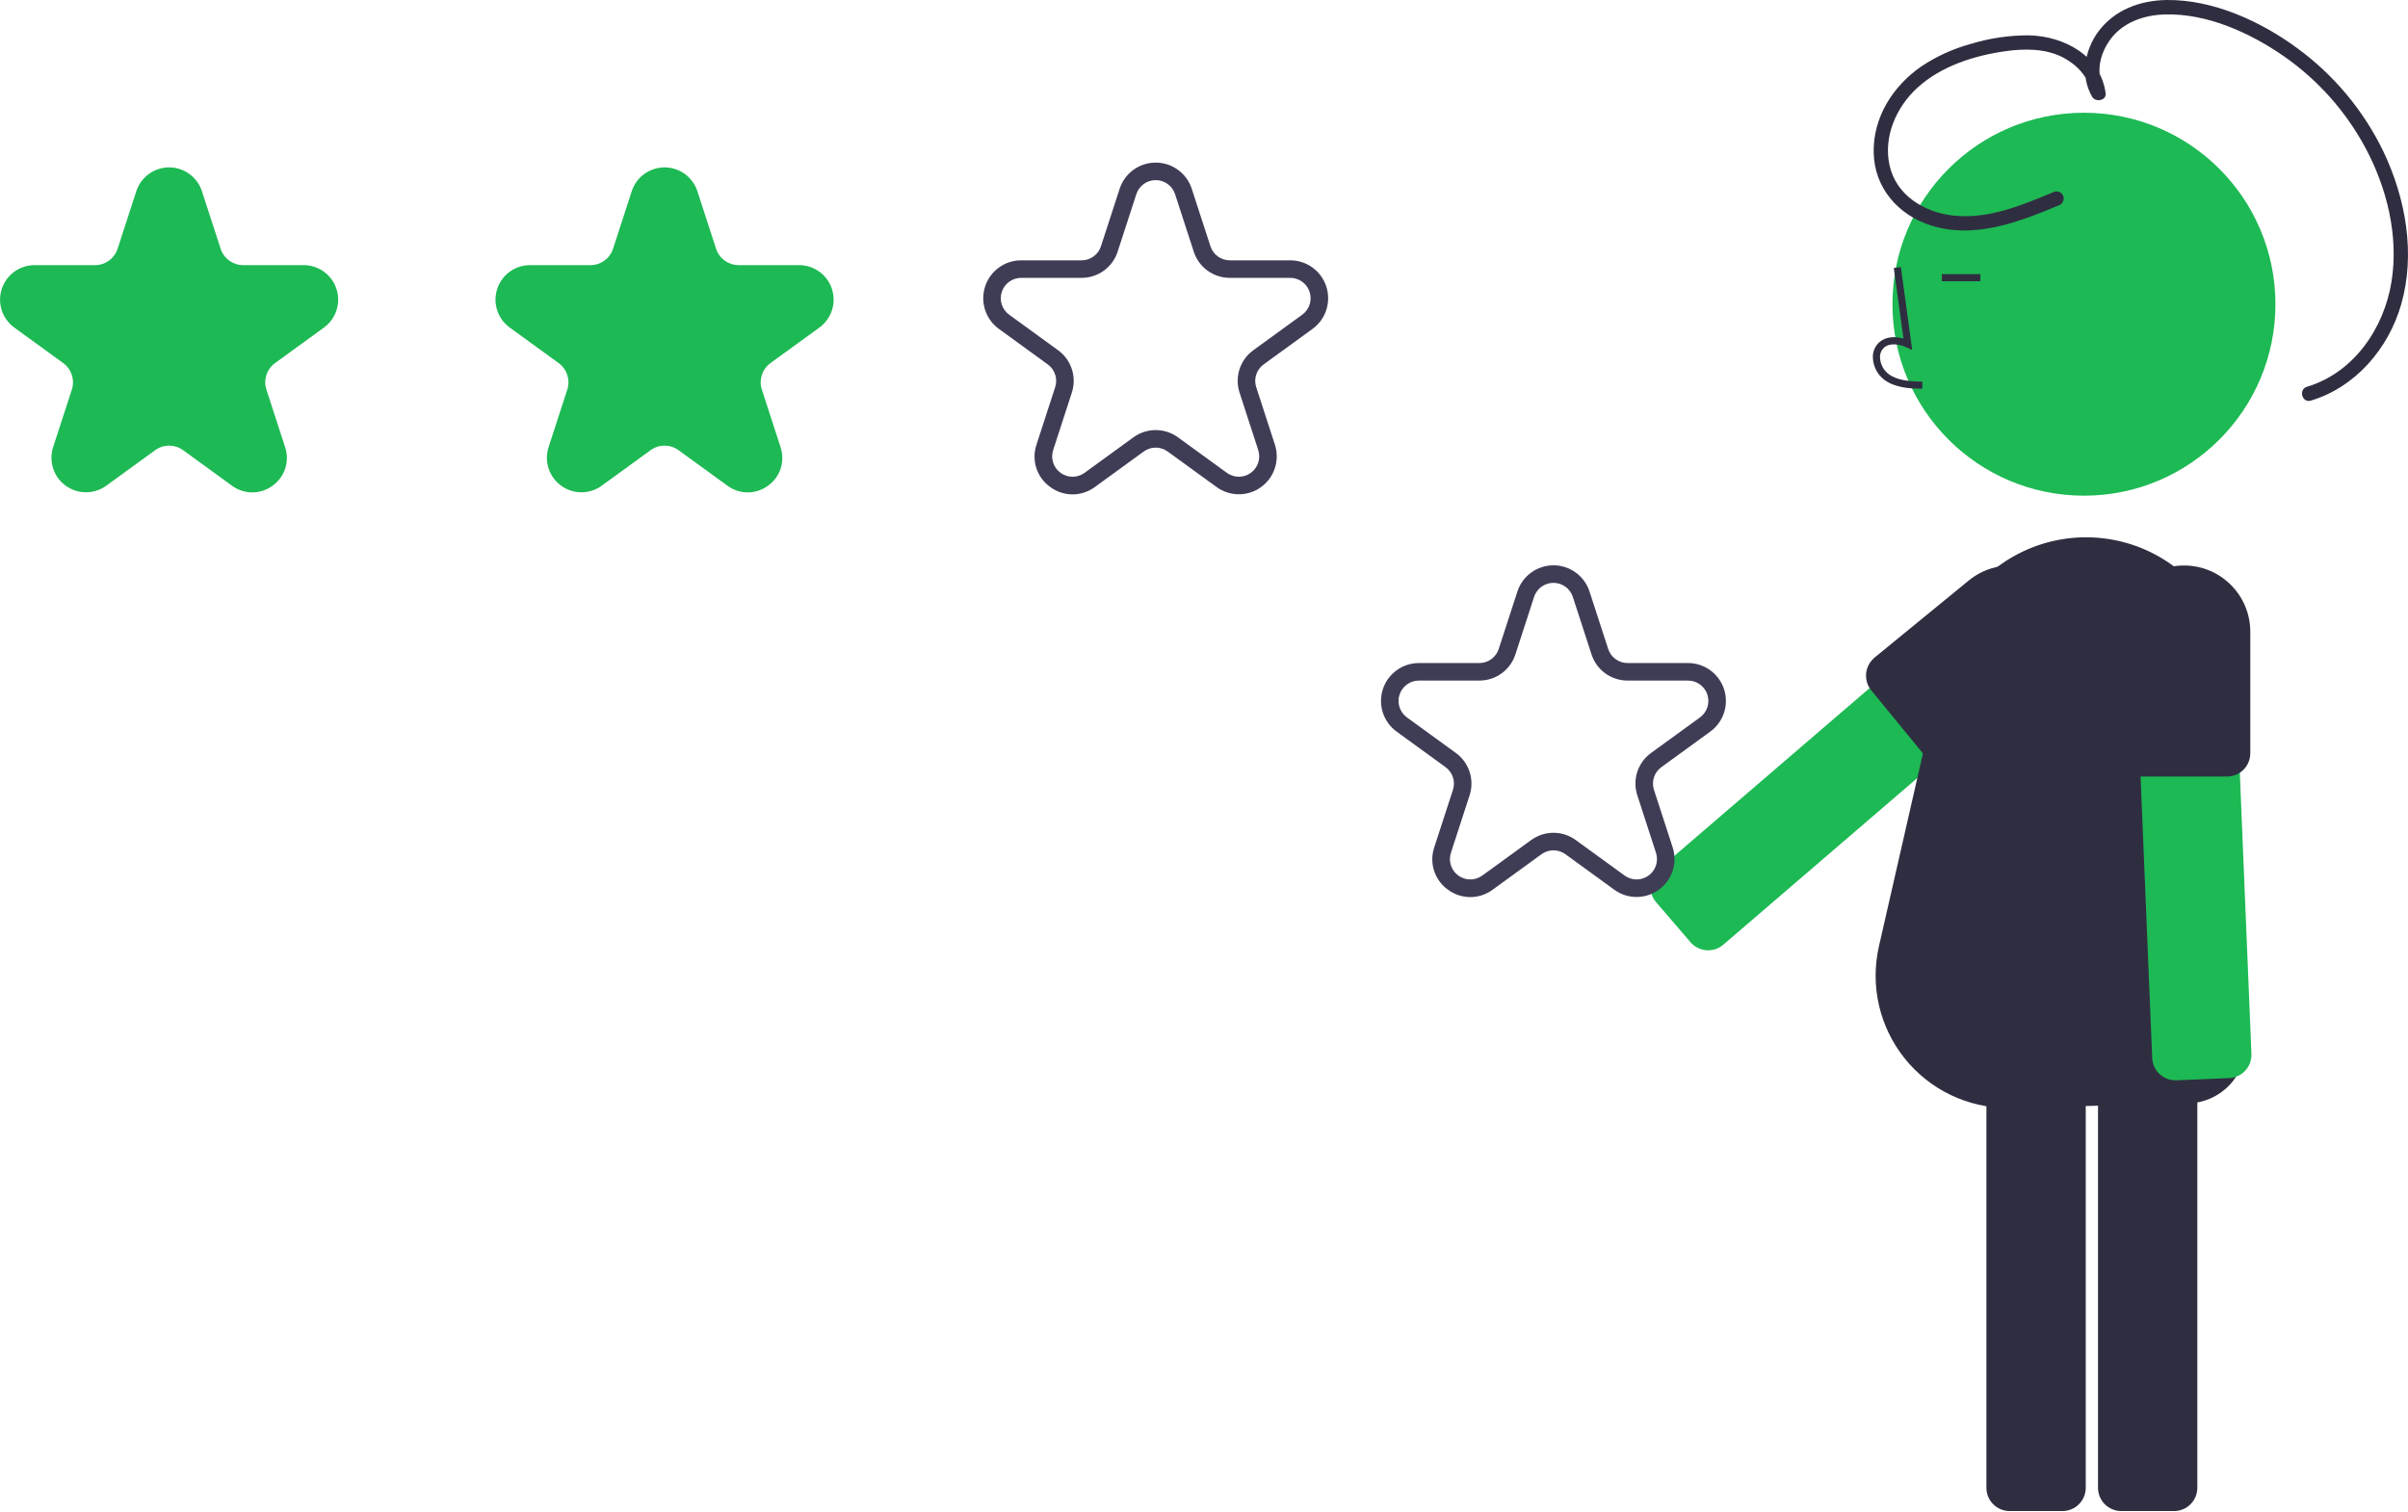
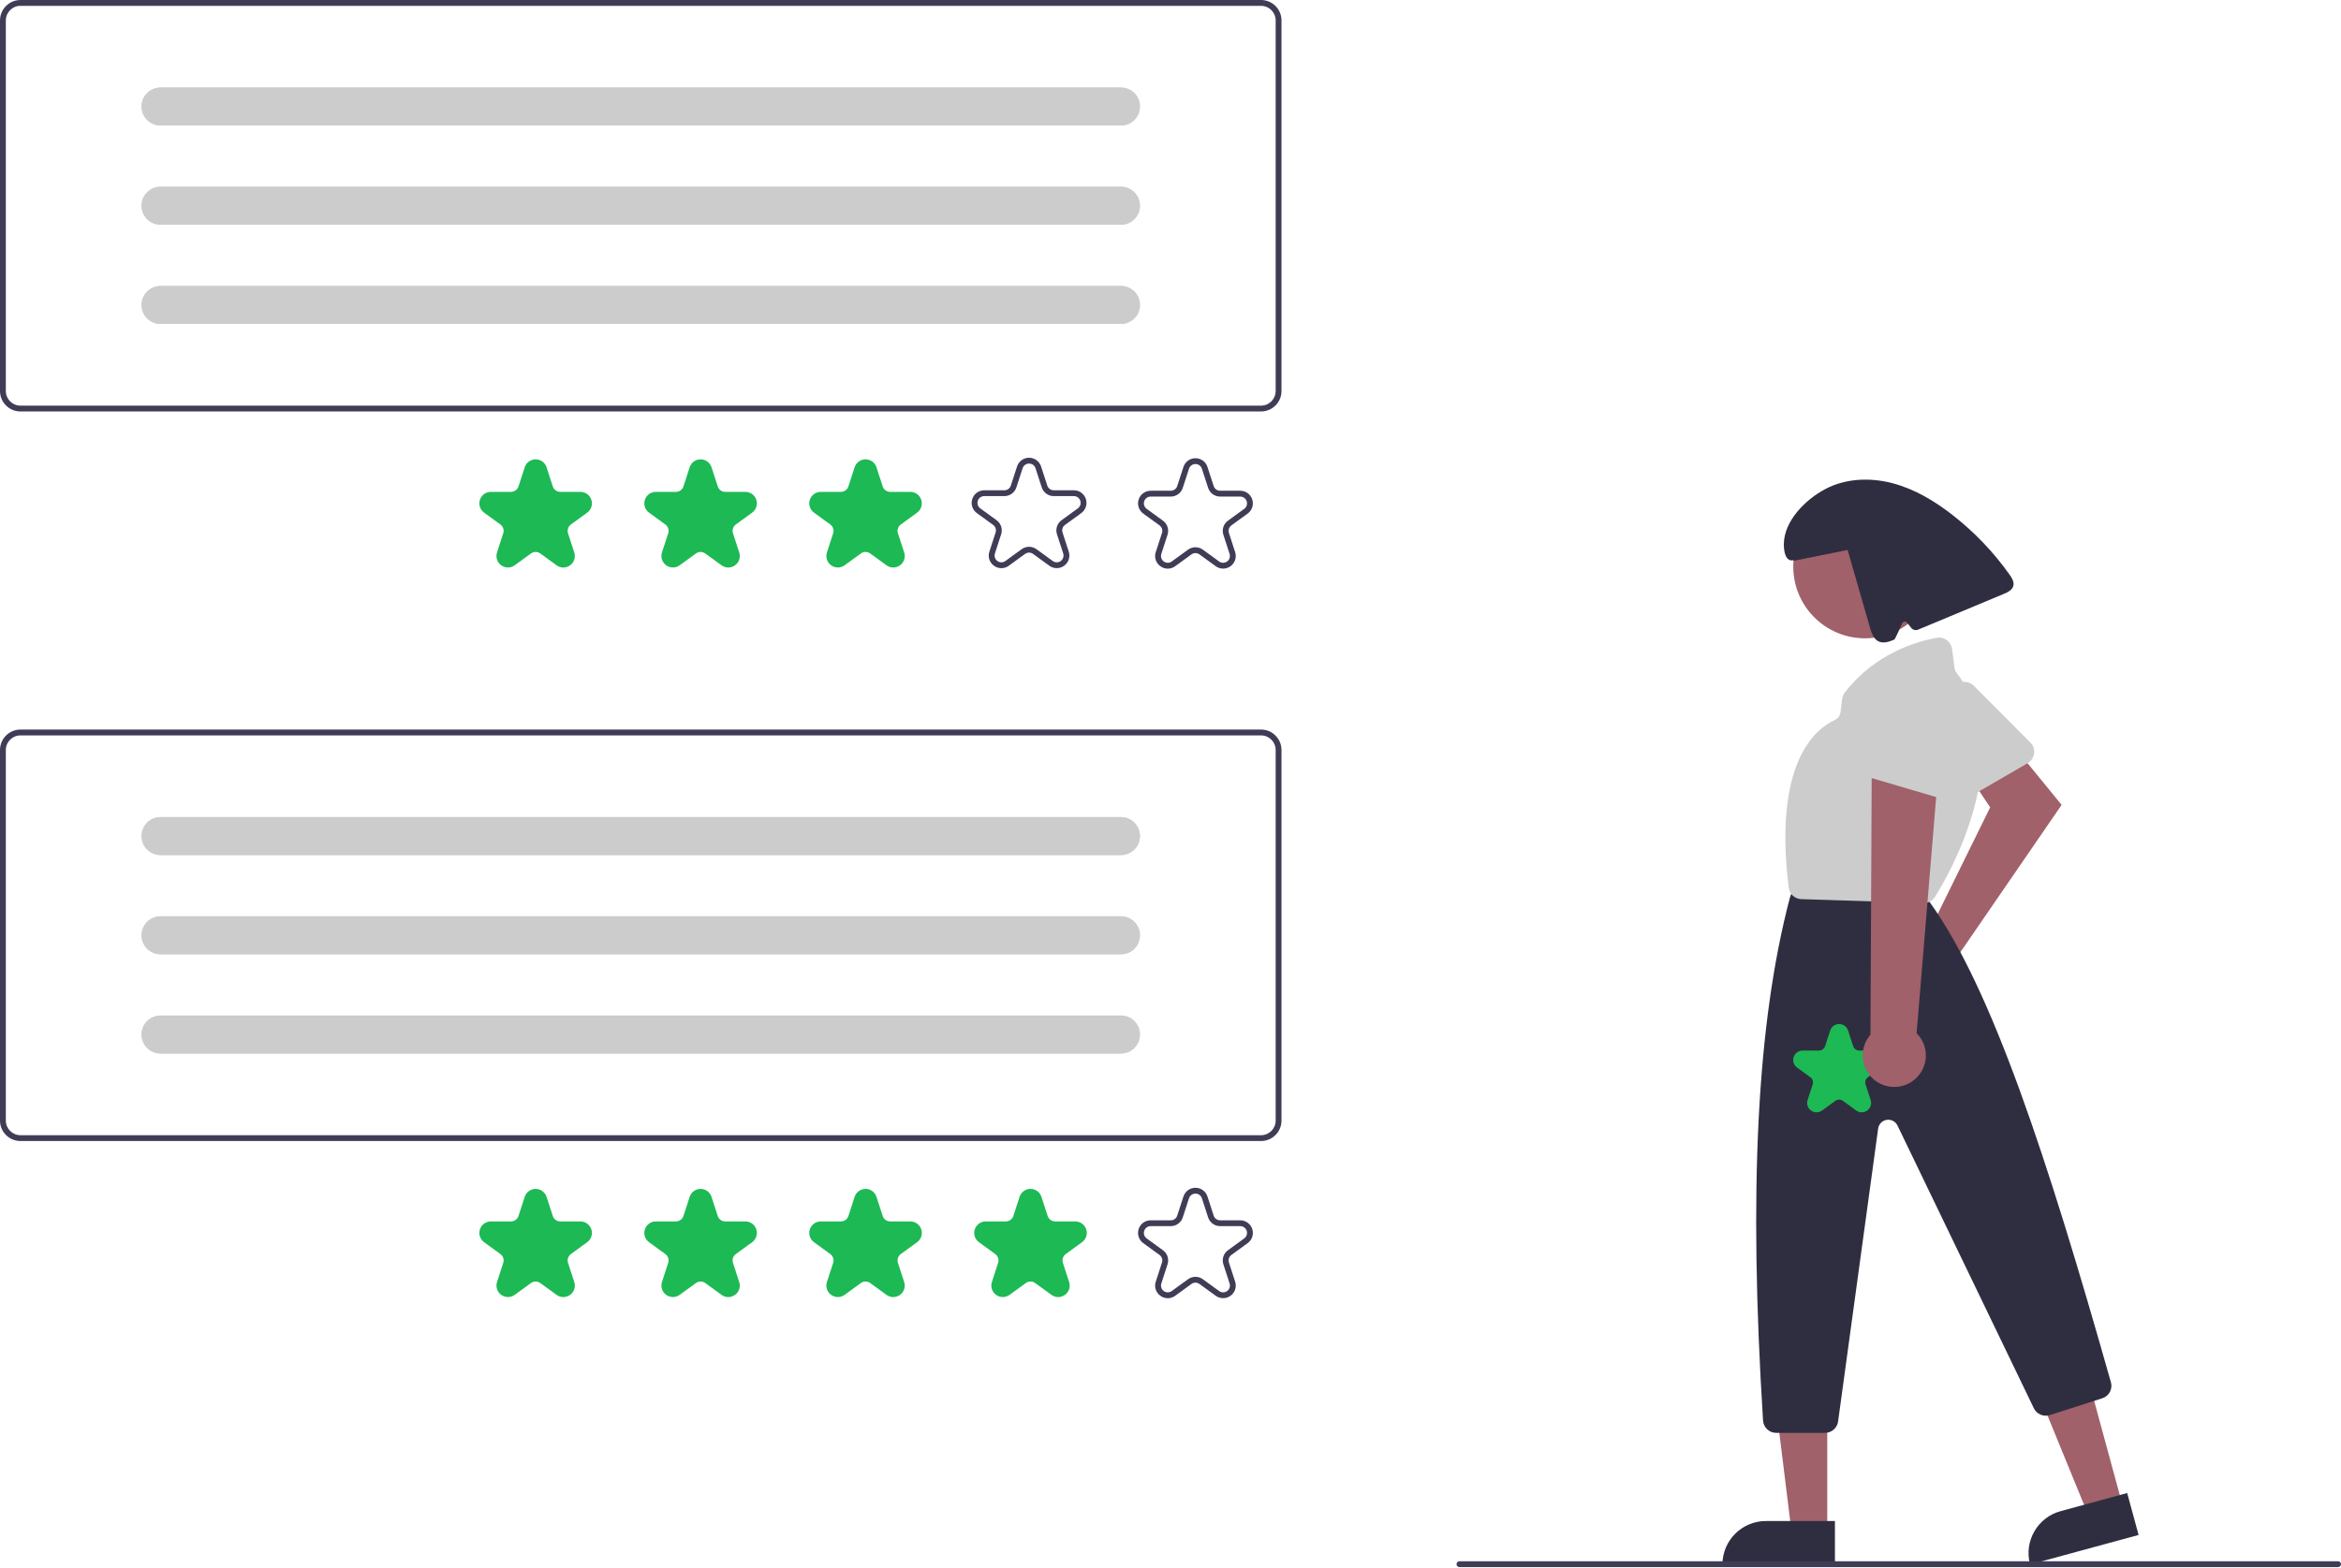
- <svg xmlns="http://www.w3.org/2000/svg" width="675.033" height="423.655" viewBox="0 0 675.033 423.655" role="img" artist="Katerina Limpitsouni" source="https://undraw.co/">
-   <path d="M333.204,376.231a9.646,9.646,0,0,1-5.687-1.883l-13.706-9.958a6.642,6.642,0,0,0-7.834,0l-13.706,9.958a9.675,9.675,0,0,1-14.889-10.816l5.235-16.112a6.649,6.649,0,0,0-2.421-7.452l-13.706-9.958a9.675,9.675,0,0,1,5.687-17.502h16.941a6.648,6.648,0,0,0,6.338-4.605l5.235-16.112a9.675,9.675,0,0,1,18.404,0l5.235,16.112a6.649,6.649,0,0,0,6.339,4.605h16.941a9.675,9.675,0,0,1,5.687,17.502l-13.706,9.958a6.648,6.648,0,0,0-2.421,7.452l5.235,16.112a9.53,9.53,0,0,1-3.515,10.816A9.645,9.645,0,0,1,333.204,376.231Z" transform="translate(-262.4834 -238.1726)" fill="#1db954" />
-   <path d="M472.091,376.231a9.645,9.645,0,0,1-5.687-1.883l-13.706-9.958a6.657,6.657,0,0,0-7.835,0L431.158,374.347a9.675,9.675,0,0,1-14.889-10.816l5.235-16.112a6.649,6.649,0,0,0-2.421-7.452l-13.706-9.958a9.675,9.675,0,0,1,5.687-17.502h16.941a6.648,6.648,0,0,0,6.338-4.605l5.235-16.112a9.675,9.675,0,0,1,18.404,0l5.235,16.112a6.648,6.648,0,0,0,6.338,4.605H486.497a9.675,9.675,0,0,1,5.687,17.502l-13.706,9.958a6.649,6.649,0,0,0-2.421,7.452l5.235,16.112a9.531,9.531,0,0,1-3.514,10.816A9.647,9.647,0,0,1,472.091,376.231Z" transform="translate(-262.4834 -238.1726)" fill="#1db954" />
-   <path d="M563.15,376.791a10.601,10.601,0,0,1-6.246-2.067,10.472,10.472,0,0,1-3.862-11.883l5.236-16.111a5.698,5.698,0,0,0-2.075-6.386l-13.706-9.958a10.628,10.628,0,0,1,6.247-19.226h16.941a5.696,5.696,0,0,0,5.432-3.947l5.236-16.111a10.628,10.628,0,0,1,20.215,0l5.235,16.111a5.698,5.698,0,0,0,5.432,3.947h16.941a10.628,10.628,0,0,1,6.247,19.226l-13.706,9.958a5.696,5.696,0,0,0-2.076,6.386l5.235,16.111a10.628,10.628,0,0,1-16.355,11.882l-13.705-9.957a5.697,5.697,0,0,0-6.715,0l-13.706,9.957A10.593,10.593,0,0,1,563.15,376.791Zm23.31-18.037a10.606,10.606,0,0,1,6.246,2.035l13.706,9.957a5.712,5.712,0,0,0,8.79-6.386L609.967,348.249a10.6,10.6,0,0,1,3.861-11.882l13.705-9.958a5.712,5.712,0,0,0-3.357-10.333H607.235a10.6,10.6,0,0,1-10.107-7.343l-5.235-16.111a5.712,5.712,0,0,0-10.865,0l-5.235,16.111a10.599,10.599,0,0,1-10.107,7.343H548.744a5.712,5.712,0,0,0-3.358,10.333l13.706,9.958A10.602,10.602,0,0,1,562.953,348.249l-5.236,16.111A5.712,5.712,0,0,0,566.507,370.746l13.706-9.957A10.61,10.61,0,0,1,586.46,358.753Z" transform="translate(-262.4834 -238.1726)" fill="#3f3d56" />
-   <path d="M821.013,401.5l-33.671,28.945-52.771,45.348L727.439,481.925a6.469,6.469,0,0,0-2.259,4.455,6.555,6.555,0,0,0,.758,3.581,6.489,6.489,0,0,0,.799,1.158l3.826,4.455,5.824,6.775c.107.12.208.232.324.345a6.531,6.531,0,0,0,8.872.342l59.839-51.416,33.741-29.001a6.53,6.53,0,0,0,.687-9.196l-2.036-2.367-7.608-8.856a6.512,6.512,0,0,0-9.194-.701Z" transform="translate(-262.4834 -238.1726)" fill="#1db954" />
-   <circle cx="584.19" cy="85.293" r="53.681" fill="#1db954" />
-   <path d="M850.618,531.926V655.308a6.526,6.526,0,0,0,6.52,6.52h14.804a6.526,6.526,0,0,0,6.52-6.52V531.926a6.526,6.526,0,0,0-6.52-6.52H857.138A6.526,6.526,0,0,0,850.618,531.926Z" transform="translate(-262.4834 -238.1726)" fill="#2f2e41" />
-   <path d="M819.334,531.926V655.308a6.519,6.519,0,0,0,6.52,6.52h14.804a6.526,6.526,0,0,0,6.52-6.52V531.926a6.526,6.526,0,0,0-6.52-6.52H825.854A6.519,6.519,0,0,0,819.334,531.926Z" transform="translate(-262.4834 -238.1726)" fill="#2f2e41" />
-   <path d="M825.344,548.828a37.102,37.102,0,0,1-36.138-45.354l16.746-73.411a41.311,41.311,0,0,1,65.399-33.499,41.41,41.41,0,0,1,17.261,33.576c.023.663,2.358,68.935,3.337,100.484A16.391,16.391,0,0,1,875.99,547.515l-49.451,1.295C826.14,548.822,825.741,548.828,825.344,548.828Z" transform="translate(-262.4834 -238.1726)" fill="#2f2e41" />
-   <path d="M801.341,347.195l.056-2.006c-3.732-.104-7.022-.338-9.494-2.144a6.167,6.167,0,0,1-2.389-4.542,3.525,3.525,0,0,1,1.156-2.903c1.641-1.386,4.282-.937,6.207-.055l1.66.761-3.183-23.261-1.987.272,2.707,19.786c-2.615-.769-5.039-.438-6.698.964a5.488,5.488,0,0,0-1.866,4.506,8.157,8.157,0,0,0,3.21,6.092C793.896,346.987,798.024,347.102,801.341,347.195Z" transform="translate(-262.4834 -238.1726)" fill="#2f2e41" />
-   <rect x="544.353" y="76.852" width="10.804" height="2.006" fill="#2f2e41" />
-   <path d="M860.699,411.523l1.845,44.364,2.879,69.519.391,9.398a6.469,6.469,0,0,0,2.096,4.534,6.555,6.555,0,0,0,3.28,1.625,6.488,6.488,0,0,0,1.404.09l5.868-.241,8.927-.371c.161-.01.311-.02.472-.04a6.531,6.531,0,0,0,5.767-6.75l-3.26-78.828-1.845-44.454a6.53,6.53,0,0,0-6.79-6.239l-3.12.13-11.665.481a6.512,6.512,0,0,0-6.249,6.78Z" transform="translate(-262.4834 -238.1726)" fill="#1db954" />
-   <path d="M856.195,415.275v34.103a6.515,6.515,0,0,0,6.349,6.51.923.923,0,0,0,.171.01h24.073a6.248,6.248,0,0,0,1.153-.11,6.426,6.426,0,0,0,2.427-.963,6.547,6.547,0,0,0,2.939-5.446V415.275a18.578,18.578,0,0,0-18.556-18.556,18.143,18.143,0,0,0-3.792.391A18.585,18.585,0,0,0,856.195,415.275Z" transform="translate(-262.4834 -238.1726)" fill="#2f2e41" />
-   <path d="M785.863,429.507a6.447,6.447,0,0,0,1.194,2.217l15.246,18.626a5.403,5.403,0,0,0,.932.923,6.516,6.516,0,0,0,8.245-.01L837.87,429.668a18.557,18.557,0,1,0-23.511-28.717l-26.389,21.595A6.555,6.555,0,0,0,785.863,429.507Z" transform="translate(-262.4834 -238.1726)" fill="#2f2e41" />
-   <path d="M838.454,291.902c-8.943,3.723-18.574,7.842-28.484,6.701-8.119-.935-15.921-5.682-17.792-14.071-1.787-8.016,1.907-16.378,7.795-21.747,6.66-6.074,15.855-9.012,24.63-10.252,5.302-.749,11.192-.797,16.08,1.684,3.913,1.986,7.43,5.578,8.035,10.093l3.76-1.018c-2.657-4.504-1.386-9.964,1.554-14.01,3.535-4.865,9.47-6.891,15.298-7.06,11.853-.344,23.982,5.156,33.527,11.814a73.867,73.867,0,0,1,22.601,25.353c6.125,11.336,9.499,24.891,7.438,37.754-2.097,13.092-10.566,25.515-23.675,29.456-2.481.746-1.424,4.642,1.073,3.891,12.514-3.762,21.758-14.598,25.309-26.956,4.08-14.201,1.273-29.753-4.985-42.884a77.867,77.867,0,0,0-24.119-28.947c-10.284-7.581-23.613-13.679-36.604-13.527-7.464.087-14.694,2.747-19.212,8.888-3.857,5.243-5.095,12.491-1.689,18.266.935,1.585,4.039,1.065,3.76-1.018-1.416-10.565-11.641-15.997-21.486-16.231a55.233,55.233,0,0,0-16.399,2.425,47.283,47.283,0,0,0-13.817,6.315c-7.951,5.504-13.544,14.294-13.32,24.192.223,9.875,6.875,17.46,16.095,20.38,12.168,3.854,24.507-.939,35.699-5.599a2.088,2.088,0,0,0,1.409-2.482,2.029,2.029,0,0,0-2.482-1.409Z" transform="translate(-262.4834 -238.1726)" fill="#2f2e41" />
-   <path d="M674.653,489.699a10.601,10.601,0,0,1-6.246-2.067,10.472,10.472,0,0,1-3.862-11.883l5.236-16.111a5.698,5.698,0,0,0-2.075-6.386l-13.706-9.958a10.628,10.628,0,0,1,6.247-19.226h16.941a5.696,5.696,0,0,0,5.432-3.947l5.236-16.111a10.628,10.628,0,0,1,20.215,0l5.235,16.111a5.698,5.698,0,0,0,5.432,3.947h16.941a10.628,10.628,0,0,1,6.247,19.226l-13.706,9.958a5.696,5.696,0,0,0-2.076,6.386L731.38,475.749a10.628,10.628,0,0,1-16.355,11.882l-13.705-9.957a5.697,5.697,0,0,0-6.715,0l-13.706,9.957A10.593,10.593,0,0,1,674.653,489.699Zm23.31-18.037a10.606,10.606,0,0,1,6.246,2.035l13.706,9.957a5.712,5.712,0,0,0,8.79-6.386l-5.235-16.111a10.6,10.6,0,0,1,3.861-11.882l13.705-9.958a5.712,5.712,0,0,0-3.357-10.333H718.738a10.6,10.6,0,0,1-10.107-7.343l-5.235-16.111a5.712,5.712,0,0,0-10.865,0l-5.235,16.111a10.599,10.599,0,0,1-10.107,7.343H660.247a5.712,5.712,0,0,0-3.358,10.333l13.706,9.958a10.602,10.602,0,0,1,3.861,11.882l-5.236,16.111a5.712,5.712,0,0,0,8.79,6.386l13.706-9.957A10.61,10.61,0,0,1,697.963,471.661Z" transform="translate(-262.4834 -238.1726)" fill="#3f3d56" />
+ <svg xmlns="http://www.w3.org/2000/svg" width="801.953" height="537" viewBox="0 0 801.953 537" role="img" artist="Katerina Limpitsouni" source="https://undraw.co/">
+   <path d="M857.273,503.003a10.527,10.527,0,0,1,1.621-.347l21.899-44.496-6.686-10.023,13.807-12.067,17.357,21.24-35.351,51.448a10.496,10.496,0,1,1-12.648-5.755Z" transform="translate(-199.0236 -181.5)" fill="#a0616a" />
+   <path d="M894.656,442.218a4.514,4.514,0,0,1-1.016.801l-22.406,12.989a4.499,4.499,0,0,1-6.324-1.968l-10.897-23.023a4.476,4.476,0,0,1,1.537-5.645l13.889-9.448a4.502,4.502,0,0,1,5.718.544L894.57,435.949a4.504,4.504,0,0,1,.086,6.269Z" transform="translate(-199.0236 -181.5)" fill="#ccc" />
+   <polygon points="727.092 515.689 715.262 518.908 697.217 474.811 714.677 470.06 727.092 515.689" fill="#a0616a" />
+   <path d="M906.717,697.917h23.644a0,0,0,0,1,0,0v14.887a0,0,0,0,1,0,0H891.83a0,0,0,0,1,0,0v0A14.887,14.887,0,0,1,906.717,697.917Z" transform="translate(-352.2474 82.43915) rotate(-15.22067)" fill="#2f2e41" />
+   <polygon points="625.961 524.716 613.702 524.715 607.869 477.427 625.963 477.428 625.961 524.716" fill="#a0616a" />
+   <path d="M604.944,521.212h23.644a0,0,0,0,1,0,0v14.887a0,0,0,0,1,0,0H590.057a0,0,0,0,1,0,0v0A14.887,14.887,0,0,1,604.944,521.212Z" fill="#2f2e41" />
+   <circle cx="638.878" cy="194.165" r="24.561" fill="#a0616a" />
+   <path d="M824.234,672.5H807.481a4.513,4.513,0,0,1-4.496-4.223c-4.992-79.361-2.072-136.289,9.19-179.153a4.678,4.678,0,0,1,.182-.552l.897-2.243a4.479,4.479,0,0,1,4.178-2.829h34.452a4.493,4.493,0,0,1,3.417,1.571l4.679,5.46c.091.106.177.215.259.329,21.101,29.426,40.011,86.954,61.912,164.278a4.485,4.485,0,0,1-2.958,5.517L901.189,666.417a4.524,4.524,0,0,1-5.425-2.332l-46.723-96.907a3.5,3.5,0,0,0-6.62,1.046l-13.728,100.386A4.517,4.517,0,0,1,824.234,672.5Z" transform="translate(-199.0236 -181.5)" fill="#2f2e41" />
+   <path d="M858.092,490.931c-.047,0-.094-.001-.141-.002l-41.848-1.321a4.485,4.485,0,0,1-4.329-3.954c-5.305-42.941,9.244-54.445,15.746-57.397a3.46,3.46,0,0,0,2.012-2.743l.562-4.501a4.484,4.484,0,0,1,.889-2.186c10.194-13.205,24.113-17.434,31.503-18.778a4.493,4.493,0,0,1,5.251,3.85l.843,6.463a3.56,3.56,0,0,0,.713,1.691c21.259,27.792-2.425,68.827-7.388,76.771h0A4.508,4.508,0,0,1,858.092,490.931Z" transform="translate(-199.0236 -181.5)" fill="#ccc" />
+   <path d="M887.455,378.43A97.753,97.753,0,0,0,867.95,358.01c-6.198-4.841-13.098-8.978-20.709-10.956-7.612-1.979-16.019-1.642-22.963,2.049-6.945,3.691-14.125,11.025-14.169,18.889-.014,2.527.629,5.945,3.117,5.508l.72.095q9.004-1.819,18.007-3.637,3.835,13.308,7.669,26.616c.539,1.87,1.262,3.961,3.037,4.758,1.672.751,3.604.043,5.296-.663.278-.116,2.668-5.482,2.668-5.482a1,1,0,0,1,1.723-.288l1.42,1.775a2,2,0,0,0,2.332.596q14.683-6.129,29.366-12.259c1.353-.565,2.865-1.302,3.257-2.715C889.095,380.944,888.267,379.576,887.455,378.43Z" transform="translate(-199.0236 -181.5)" fill="#2f2e41" />
+   <path d="M999.976,718.5h-301a1,1,0,0,1,0-2h301a1,1,0,0,1,0,2Z" transform="translate(-199.0236 -181.5)" fill="#3f3d56" />
+   <path d="M836.793,562.664a3.203,3.203,0,0,1-1.889-.625l-4.552-3.307a2.206,2.206,0,0,0-2.602,0l-4.552,3.307a3.213,3.213,0,0,1-4.945-3.592l1.739-5.351a2.207,2.207,0,0,0-.804-2.475l-4.552-3.308a3.213,3.213,0,0,1,1.889-5.813h5.626a2.208,2.208,0,0,0,2.105-1.529l1.739-5.351a3.213,3.213,0,0,1,6.112,0l1.739,5.351a2.208,2.208,0,0,0,2.105,1.529h5.626a3.213,3.213,0,0,1,1.889,5.813l-4.552,3.307a2.208,2.208,0,0,0-.804,2.475l1.739,5.351a3.165,3.165,0,0,1-1.167,3.592A3.203,3.203,0,0,1,836.793,562.664Z" transform="translate(-199.0236 -181.5)" fill="#1db954" />
+   <path d="M854.189,551.966a10.743,10.743,0,0,0,1.406-16.412l7.773-93.871-23.144,3.184-.44,91.205a10.801,10.801,0,0,0,14.405,15.895Z" transform="translate(-199.0236 -181.5)" fill="#a0616a" />
+   <path d="M864.881,455.199a4.514,4.514,0,0,1-1.281-.186l-24.846-7.308a4.499,4.499,0,0,1-2.927-5.941l9.195-23.754a4.476,4.476,0,0,1,5.153-2.771l16.415,3.568a4.502,4.502,0,0,1,3.542,4.521l-.764,27.492a4.504,4.504,0,0,1-4.488,4.378Z" transform="translate(-199.0236 -181.5)" fill="#ccc" />
+   <path d="M631.024,572.5H206.024a7.008,7.008,0,0,1-7-7v-127a7.008,7.008,0,0,1,7-7H631.024a7.008,7.008,0,0,1,7,7v127A7.008,7.008,0,0,1,631.024,572.5Zm-425-139a5.006,5.006,0,0,0-5,5v127a5.006,5.006,0,0,0,5,5H631.024a5.006,5.006,0,0,0,5-5v-127a5.006,5.006,0,0,0-5-5Z" transform="translate(-199.0236 -181.5)" fill="#3f3d56" />
+   <path d="M391.999,625.975a3.925,3.925,0,0,1-2.314-.766l-5.576-4.051a2.702,2.702,0,0,0-3.187,0l-5.576,4.051a3.937,3.937,0,0,1-6.058-4.401l2.13-6.555a2.705,2.705,0,0,0-.985-3.032l-5.576-4.051a3.936,3.936,0,0,1,2.314-7.121h6.893a2.705,2.705,0,0,0,2.579-1.873l2.13-6.555a3.937,3.937,0,0,1,7.488,0l2.13,6.555a2.705,2.705,0,0,0,2.579,1.873h6.893a3.937,3.937,0,0,1,2.314,7.121l-5.576,4.051a2.705,2.705,0,0,0-.985,3.032l2.13,6.555a3.877,3.877,0,0,1-1.43,4.401A3.924,3.924,0,0,1,391.999,625.975Z" transform="translate(-199.0236 -181.5)" fill="#1db954" />
+   <path d="M448.507,625.975a3.925,3.925,0,0,1-2.314-.766l-5.576-4.051a2.702,2.702,0,0,0-3.187,0l-5.576,4.051a3.937,3.937,0,0,1-6.058-4.401l2.13-6.555a2.705,2.705,0,0,0-.985-3.032l-5.576-4.051a3.937,3.937,0,0,1,2.314-7.121h6.893a2.705,2.705,0,0,0,2.579-1.873l2.13-6.555a3.936,3.936,0,0,1,7.488,0l2.13,6.555a2.705,2.705,0,0,0,2.579,1.873h6.893a3.937,3.937,0,0,1,2.314,7.121l-5.576,4.051a2.705,2.705,0,0,0-.985,3.032l2.13,6.555a3.877,3.877,0,0,1-1.43,4.401A3.924,3.924,0,0,1,448.507,625.975Z" transform="translate(-199.0236 -181.5)" fill="#1db954" />
+   <path d="M505.016,625.975a3.924,3.924,0,0,1-2.314-.766l-5.576-4.051a2.708,2.708,0,0,0-3.188,0l-5.576,4.051a3.936,3.936,0,0,1-6.058-4.401l2.13-6.555a2.705,2.705,0,0,0-.985-3.032l-5.576-4.051a3.937,3.937,0,0,1,2.314-7.121h6.893a2.705,2.705,0,0,0,2.579-1.873l2.13-6.555a3.936,3.936,0,0,1,7.488,0l2.13,6.555a2.705,2.705,0,0,0,2.579,1.873h6.893a3.937,3.937,0,0,1,2.314,7.121l-5.576,4.051a2.705,2.705,0,0,0-.985,3.032l2.13,6.555a3.878,3.878,0,0,1-1.43,4.401A3.925,3.925,0,0,1,505.016,625.975Z" transform="translate(-199.0236 -181.5)" fill="#1db954" />
+   <path d="M561.524,625.975a3.925,3.925,0,0,1-2.314-.766l-5.576-4.051a2.702,2.702,0,0,0-3.187,0L544.87,625.209a3.937,3.937,0,0,1-6.058-4.401l2.13-6.555a2.704,2.704,0,0,0-.985-3.032l-5.576-4.052a3.937,3.937,0,0,1,2.314-7.121h6.893a2.705,2.705,0,0,0,2.579-1.873l2.13-6.555a3.936,3.936,0,0,1,7.488,0l2.13,6.555a2.705,2.705,0,0,0,2.579,1.873h6.893a3.937,3.937,0,0,1,2.314,7.121l-5.576,4.051a2.705,2.705,0,0,0-.985,3.032l2.13,6.555A3.877,3.877,0,0,1,563.838,625.209,3.924,3.924,0,0,1,561.524,625.975Z" transform="translate(-199.0236 -181.5)" fill="#1db954" />
+   <path d="M599.065,626.364a4.313,4.313,0,0,1-2.541-.841,4.261,4.261,0,0,1-1.571-4.835l2.13-6.555a2.319,2.319,0,0,0-.844-2.598l-5.577-4.052a4.324,4.324,0,0,1,2.542-7.822H600.096a2.318,2.318,0,0,0,2.21-1.606l2.13-6.555a4.324,4.324,0,0,1,8.225,0l2.13,6.555a2.318,2.318,0,0,0,2.21,1.606h6.893a4.324,4.324,0,0,1,2.542,7.822l-5.576,4.052a2.318,2.318,0,0,0-.844,2.598l2.13,6.555a4.324,4.324,0,0,1-6.654,4.834l-5.576-4.051a2.318,2.318,0,0,0-2.732,0l-5.576,4.051A4.31,4.31,0,0,1,599.065,626.364Zm9.484-7.339a4.315,4.315,0,0,1,2.541.828l5.576,4.051a2.324,2.324,0,0,0,3.576-2.598l-2.13-6.555a4.313,4.313,0,0,1,1.571-4.834l5.576-4.052a2.324,2.324,0,0,0-1.366-4.204h-6.893a4.313,4.313,0,0,1-4.112-2.988l-2.13-6.555a2.324,2.324,0,0,0-4.421,0l-2.13,6.555a4.312,4.312,0,0,1-4.112,2.988h-6.893a2.324,2.324,0,0,0-1.366,4.204l5.577,4.052a4.314,4.314,0,0,1,1.571,4.834l-2.13,6.555a2.324,2.324,0,0,0,3.576,2.598l5.577-4.051A4.317,4.317,0,0,1,608.549,619.025Z" transform="translate(-199.0236 -181.5)" fill="#3f3d56" />
+   <path d="M254.024,461.5a6.5,6.5,0,0,0,0,13h329a6.5,6.5,0,1,0,0-13Z" transform="translate(-199.0236 -181.5)" fill="#ccc" />
+   <path d="M254.024,495.5a6.5,6.5,0,0,0,0,13h329a6.5,6.5,0,1,0,0-13Z" transform="translate(-199.0236 -181.5)" fill="#ccc" />
+   <path d="M254.024,529.5a6.5,6.5,0,0,0,0,13h329a6.5,6.5,0,1,0,0-13Z" transform="translate(-199.0236 -181.5)" fill="#ccc" />
+   <path d="M254.024,461.5a6.5,6.5,0,0,0,0,13h329a6.5,6.5,0,1,0,0-13Z" transform="translate(-199.0236 -181.5)" fill="#ccc" />
+   <path d="M254.024,495.5a6.5,6.5,0,0,0,0,13h329a6.5,6.5,0,1,0,0-13Z" transform="translate(-199.0236 -181.5)" fill="#ccc" />
+   <path d="M254.024,529.5a6.5,6.5,0,0,0,0,13h329a6.5,6.5,0,1,0,0-13Z" transform="translate(-199.0236 -181.5)" fill="#ccc" />
+   <path d="M631.024,322.5H206.024a7.008,7.008,0,0,1-7-7v-127a7.008,7.008,0,0,1,7-7H631.024a7.008,7.008,0,0,1,7,7v127A7.008,7.008,0,0,1,631.024,322.5Zm-425-139a5.006,5.006,0,0,0-5,5v127a5.006,5.006,0,0,0,5,5H631.024a5.006,5.006,0,0,0,5-5v-127a5.006,5.006,0,0,0-5-5Z" transform="translate(-199.0236 -181.5)" fill="#3f3d56" />
+   <path d="M391.999,375.975a3.925,3.925,0,0,1-2.314-.766l-5.576-4.051a2.702,2.702,0,0,0-3.187,0l-5.576,4.051a3.937,3.937,0,0,1-6.058-4.401l2.13-6.555a2.705,2.705,0,0,0-.985-3.032l-5.576-4.051a3.936,3.936,0,0,1,2.314-7.121h6.893a2.705,2.705,0,0,0,2.579-1.873l2.13-6.555a3.937,3.937,0,0,1,7.488,0l2.13,6.555a2.705,2.705,0,0,0,2.579,1.873h6.893a3.937,3.937,0,0,1,2.314,7.121l-5.576,4.051a2.705,2.705,0,0,0-.985,3.032l2.13,6.555a3.877,3.877,0,0,1-1.43,4.401A3.924,3.924,0,0,1,391.999,375.975Z" transform="translate(-199.0236 -181.5)" fill="#1db954" />
+   <path d="M448.507,375.975a3.925,3.925,0,0,1-2.314-.766l-5.576-4.051a2.702,2.702,0,0,0-3.187,0l-5.576,4.051a3.937,3.937,0,0,1-6.058-4.401l2.13-6.555a2.705,2.705,0,0,0-.985-3.032l-5.576-4.051a3.937,3.937,0,0,1,2.314-7.121h6.893a2.705,2.705,0,0,0,2.579-1.873l2.13-6.555a3.936,3.936,0,0,1,7.488,0l2.13,6.555a2.705,2.705,0,0,0,2.579,1.873h6.893a3.937,3.937,0,0,1,2.314,7.121l-5.576,4.051a2.705,2.705,0,0,0-.985,3.032l2.13,6.555a3.877,3.877,0,0,1-1.43,4.401A3.924,3.924,0,0,1,448.507,375.975Z" transform="translate(-199.0236 -181.5)" fill="#1db954" />
+   <path d="M505.016,375.975a3.924,3.924,0,0,1-2.314-.766l-5.576-4.051a2.708,2.708,0,0,0-3.188,0l-5.576,4.051a3.936,3.936,0,0,1-6.058-4.401l2.13-6.555a2.705,2.705,0,0,0-.985-3.032l-5.576-4.051a3.937,3.937,0,0,1,2.314-7.121h6.893a2.705,2.705,0,0,0,2.579-1.873l2.13-6.555a3.936,3.936,0,0,1,7.488,0l2.13,6.555a2.705,2.705,0,0,0,2.579,1.873h6.893a3.937,3.937,0,0,1,2.314,7.121l-5.576,4.051a2.705,2.705,0,0,0-.985,3.032l2.13,6.555a3.878,3.878,0,0,1-1.43,4.401A3.925,3.925,0,0,1,505.016,375.975Z" transform="translate(-199.0236 -181.5)" fill="#1db954" />
+   <path d="M599.065,376.364a4.313,4.313,0,0,1-2.541-.841,4.261,4.261,0,0,1-1.571-4.835l2.13-6.555a2.319,2.319,0,0,0-.844-2.598l-5.577-4.052a4.324,4.324,0,0,1,2.542-7.822H600.096a2.318,2.318,0,0,0,2.21-1.606l2.13-6.555a4.324,4.324,0,0,1,8.225,0l2.13,6.555a2.318,2.318,0,0,0,2.21,1.606h6.893a4.324,4.324,0,0,1,2.542,7.822l-5.576,4.052a2.318,2.318,0,0,0-.844,2.598l2.13,6.555a4.324,4.324,0,0,1-6.654,4.834l-5.576-4.051a2.318,2.318,0,0,0-2.732,0l-5.576,4.051A4.31,4.31,0,0,1,599.065,376.364Zm9.484-7.339a4.315,4.315,0,0,1,2.541.828l5.576,4.051a2.324,2.324,0,0,0,3.576-2.598l-2.13-6.555a4.313,4.313,0,0,1,1.571-4.834l5.576-4.052a2.324,2.324,0,0,0-1.366-4.204h-6.893a4.313,4.313,0,0,1-4.112-2.988l-2.13-6.555a2.324,2.324,0,0,0-4.421,0l-2.13,6.555a4.312,4.312,0,0,1-4.112,2.988h-6.893a2.324,2.324,0,0,0-1.366,4.204l5.577,4.052a4.314,4.314,0,0,1,1.571,4.834l-2.13,6.555a2.324,2.324,0,0,0,3.576,2.598l5.577-4.051A4.317,4.317,0,0,1,608.549,369.025Z" transform="translate(-199.0236 -181.5)" fill="#3f3d56" />
+   <path d="M542.065,376.203a4.313,4.313,0,0,1-2.541-.841,4.261,4.261,0,0,1-1.571-4.835l2.13-6.555a2.319,2.319,0,0,0-.844-2.598l-5.577-4.052A4.324,4.324,0,0,1,536.203,349.5H543.096a2.318,2.318,0,0,0,2.21-1.606l2.13-6.555a4.324,4.324,0,0,1,8.225,0l2.13,6.555a2.318,2.318,0,0,0,2.21,1.606h6.893a4.324,4.324,0,0,1,2.542,7.822l-5.576,4.052a2.318,2.318,0,0,0-.844,2.598l2.13,6.555a4.324,4.324,0,0,1-6.654,4.834l-5.576-4.051a2.318,2.318,0,0,0-2.732,0l-5.576,4.051A4.31,4.31,0,0,1,542.065,376.203Zm9.484-7.339a4.315,4.315,0,0,1,2.541.828l5.576,4.051a2.324,2.324,0,0,0,3.576-2.598l-2.13-6.555a4.313,4.313,0,0,1,1.571-4.834l5.576-4.052a2.324,2.324,0,0,0-1.366-4.204h-6.893a4.313,4.313,0,0,1-4.112-2.988l-2.13-6.555a2.324,2.324,0,0,0-4.421,0l-2.13,6.555A4.312,4.312,0,0,1,543.096,351.5h-6.893a2.324,2.324,0,0,0-1.366,4.204l5.577,4.052a4.314,4.314,0,0,1,1.571,4.834l-2.13,6.555a2.324,2.324,0,0,0,3.576,2.598l5.577-4.051A4.317,4.317,0,0,1,551.549,368.864Z" transform="translate(-199.0236 -181.5)" fill="#3f3d56" />
+   <path d="M254.024,211.5a6.5,6.5,0,0,0,0,13h329a6.5,6.5,0,0,0,0-13Z" transform="translate(-199.0236 -181.5)" fill="#ccc" />
+   <path d="M254.024,245.5a6.5,6.5,0,0,0,0,13h329a6.5,6.5,0,0,0,0-13Z" transform="translate(-199.0236 -181.5)" fill="#ccc" />
+   <path d="M254.024,279.5a6.5,6.5,0,0,0,0,13h329a6.5,6.5,0,0,0,0-13Z" transform="translate(-199.0236 -181.5)" fill="#ccc" />
+   <path d="M254.024,211.5a6.5,6.5,0,0,0,0,13h329a6.5,6.5,0,0,0,0-13Z" transform="translate(-199.0236 -181.5)" fill="#ccc" />
+   <path d="M254.024,245.5a6.5,6.5,0,0,0,0,13h329a6.5,6.5,0,0,0,0-13Z" transform="translate(-199.0236 -181.5)" fill="#ccc" />
+   <path d="M254.024,279.5a6.5,6.5,0,0,0,0,13h329a6.5,6.5,0,0,0,0-13Z" transform="translate(-199.0236 -181.5)" fill="#ccc" />
</svg>
